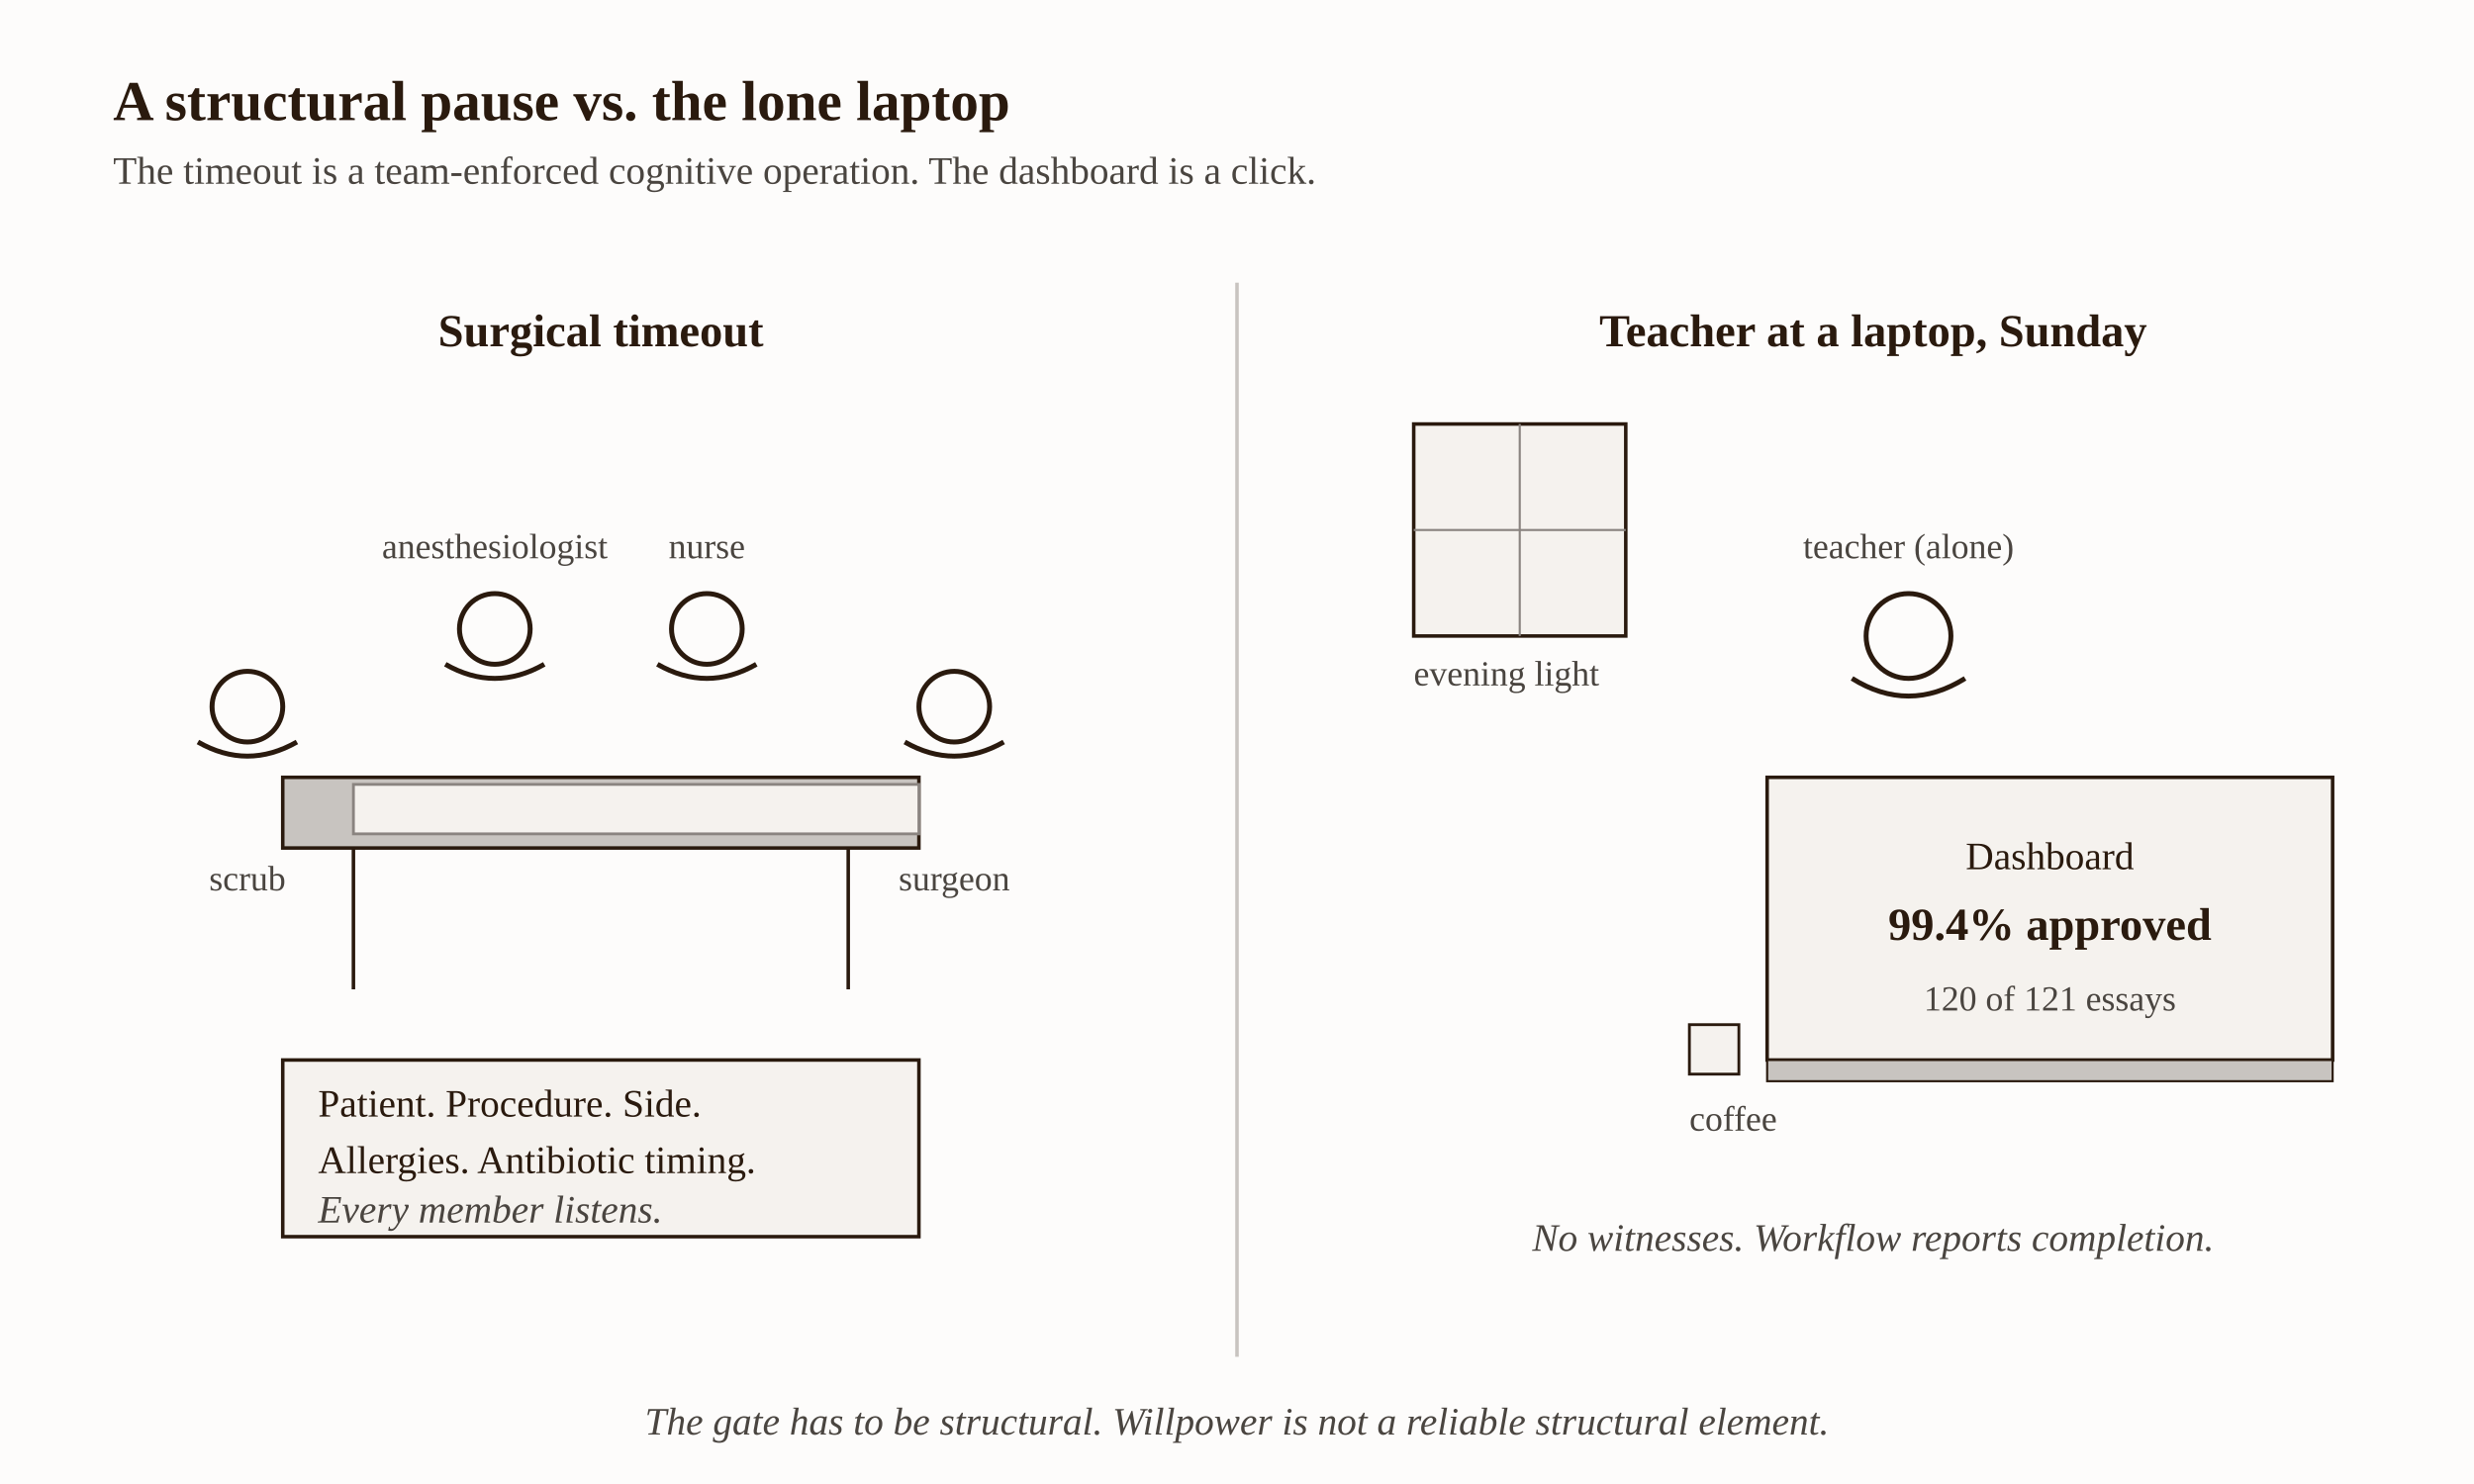
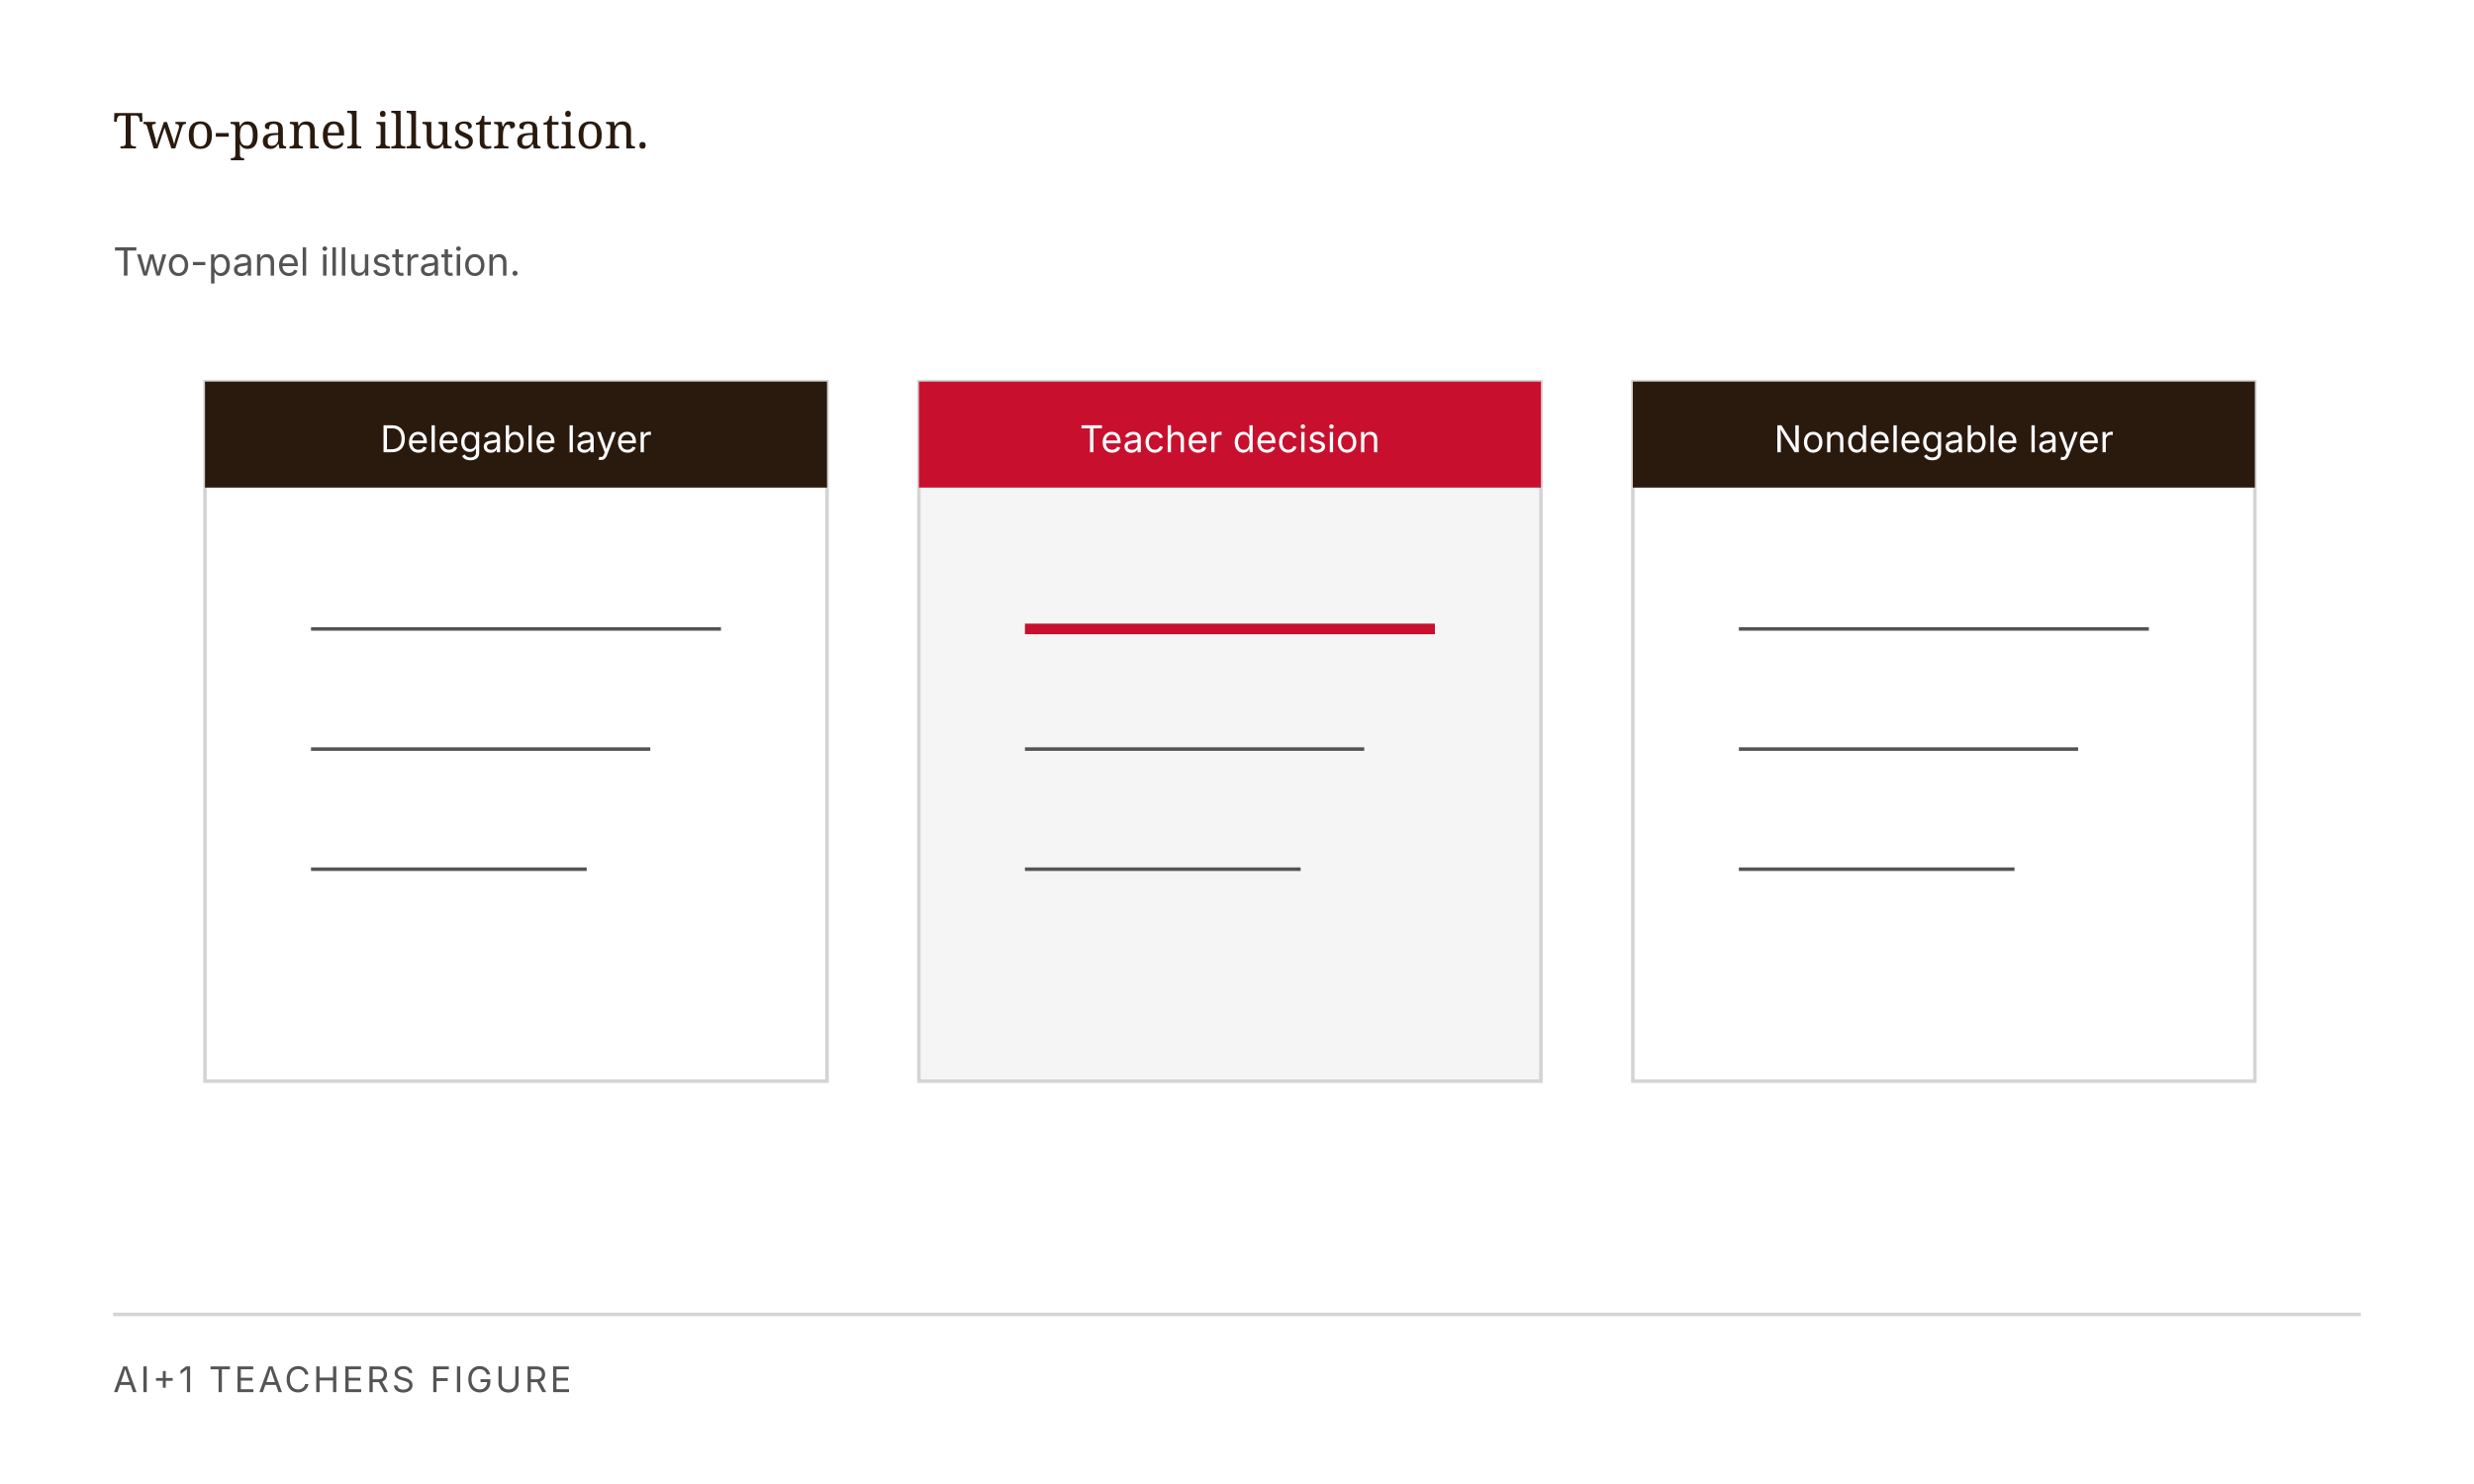
- <svg xmlns="http://www.w3.org/2000/svg" viewBox="0 0 700 420" role="img" aria-labelledby="t08 d08">
+ <svg xmlns="http://www.w3.org/2000/svg" viewBox="0 0 700 420" role="img" aria-labelledby="title desc">
  <defs>
-     <style>
-       .ti { font-family: 'EB Garamond', Georgia, 'Times New Roman', serif; font-size: 16px; font-weight: bold; fill: #2a1a0e; }
-       .sub { font-family: 'EB Garamond', Georgia, 'Times New Roman', serif; font-size: 11px; fill: #4a4540; }
-       .head { font-family: 'EB Garamond', Georgia, 'Times New Roman', serif; font-size: 13px; font-weight: bold; fill: #2a1a0e; }
-       .lb { font-family: 'EB Garamond', Georgia, 'Times New Roman', serif; font-size: 11px; fill: #2a1a0e; }
-       .sm { font-family: 'EB Garamond', Georgia, 'Times New Roman', serif; font-size: 10px; fill: #4a4540; }
-       .it { font-family: 'EB Garamond', Georgia, 'Times New Roman', serif; font-size: 11px; font-style: italic; fill: #4a4540; }
-       .cap { font-family: 'EB Garamond', Georgia, 'Times New Roman', serif; font-size: 11px; font-style: italic; fill: #4a4540; }
-     </style>
+     <marker id="arrow" markerWidth="8" markerHeight="6" refX="7" refY="3" orient="auto">
+       <polygon points="0 0, 8 3, 0 6" fill="#2a1a0e" />
+     </marker>
  </defs>
-   <rect width="700" height="420" fill="#fdfcfb" />
-   <text x="32" y="34" class="ti">A structural pause vs. the lone laptop</text>
-   <text x="32" y="52" class="sub">The timeout is a team-enforced cognitive operation. The dashboard is a click.</text>
-   <line x1="350" y1="80" x2="350" y2="384" stroke="#c8c4c0" stroke-width="1" />
-   <text x="170" y="98" text-anchor="middle" class="head">Surgical timeout</text>
-   <rect x="80" y="220" width="180" height="20" fill="#c8c4c0" stroke="#2a1a0e" stroke-width="1" />
-   <line x1="100" y1="240" x2="100" y2="280" stroke="#2a1a0e" stroke-width="1" />
-   <line x1="240" y1="240" x2="240" y2="280" stroke="#2a1a0e" stroke-width="1" />
-   <rect x="100" y="222" width="160" height="14" fill="#f5f2ee" stroke="#8a8480" stroke-width="0.8" />
-   <circle cx="270" cy="200" r="10" fill="none" stroke="#2a1a0e" stroke-width="1.4" />
-   <path d="M 256 210 Q 270 218 284 210" fill="none" stroke="#2a1a0e" stroke-width="1.4" />
-   <text x="270" y="252" text-anchor="middle" class="sm">surgeon</text>
-   <circle cx="70" cy="200" r="10" fill="none" stroke="#2a1a0e" stroke-width="1.4" />
-   <path d="M 56 210 Q 70 218 84 210" fill="none" stroke="#2a1a0e" stroke-width="1.4" />
-   <text x="70" y="252" text-anchor="middle" class="sm">scrub</text>
-   <circle cx="140" cy="178" r="10" fill="none" stroke="#2a1a0e" stroke-width="1.4" />
-   <path d="M 126 188 Q 140 196 154 188" fill="none" stroke="#2a1a0e" stroke-width="1.4" />
-   <text x="140" y="158" text-anchor="middle" class="sm">anesthesiologist</text>
-   <circle cx="200" cy="178" r="10" fill="none" stroke="#2a1a0e" stroke-width="1.4" />
-   <path d="M 186 188 Q 200 196 214 188" fill="none" stroke="#2a1a0e" stroke-width="1.4" />
-   <text x="200" y="158" text-anchor="middle" class="sm">nurse</text>
-   <rect x="80" y="300" width="180" height="50" fill="#f5f2ee" stroke="#2a1a0e" stroke-width="1" />
-   <text x="90" y="316" class="lb">Patient. Procedure. Side.</text>
-   <text x="90" y="332" class="lb">Allergies. Antibiotic timing.</text>
-   <text x="90" y="346" class="it">Every member listens.</text>
-   <text x="530" y="98" text-anchor="middle" class="head">Teacher at a laptop, Sunday</text>
-   <rect x="400" y="120" width="60" height="60" fill="#f5f2ee" stroke="#2a1a0e" stroke-width="1" />
-   <line x1="430" y1="120" x2="430" y2="180" stroke="#8a8480" stroke-width="0.6" />
-   <line x1="400" y1="150" x2="460" y2="150" stroke="#8a8480" stroke-width="0.6" />
-   <text x="400" y="194" class="sm">evening light</text>
-   <circle cx="540" cy="180" r="12" fill="none" stroke="#2a1a0e" stroke-width="1.4" />
-   <path d="M 524 192 Q 540 202 556 192" fill="none" stroke="#2a1a0e" stroke-width="1.4" />
-   <text x="540" y="158" text-anchor="middle" class="sm">teacher (alone)</text>
-   <rect x="500" y="220" width="160" height="80" fill="#f5f2ee" stroke="#2a1a0e" stroke-width="1" />
-   <rect x="500" y="300" width="160" height="6" fill="#c8c4c0" stroke="#2a1a0e" stroke-width="0.6" />
-   <text x="580" y="246" text-anchor="middle" class="lb">Dashboard</text>
-   <text x="580" y="266" text-anchor="middle" class="head">99.4% approved</text>
-   <text x="580" y="286" text-anchor="middle" class="sm">120 of 121 essays</text>
-   <rect x="478" y="290" width="14" height="14" fill="#f5f2ee" stroke="#2a1a0e" stroke-width="0.8" />
-   <text x="478" y="320" class="sm">coffee</text>
-   <text x="530" y="354" text-anchor="middle" class="it">No witnesses. Workflow reports completion.</text>
-   <text x="350" y="406" text-anchor="middle" class="cap">The gate has to be structural. Willpower is not a reliable structural element.</text>
+   <rect x="0" y="0" width="700" height="420" fill="#FFFFFF" />
+   <text x="32" y="42" font-family="'EB Garamond', 'Garamond', Georgia, serif" font-size="14" font-weight="400" fill="#2a1a0e">Two-panel illustration.</text>
+   <text x="32" y="78" font-family="'Inter', -apple-system, 'Helvetica Neue', sans-serif" font-size="11" fill="#545454">Two-panel illustration.</text>
+   <rect x="58" y="108" width="176" height="198" fill="#FFFFFF" stroke="#D4D4D4" stroke-width="1" />
+   <rect x="58" y="108" width="176" height="30" fill="#2a1a0e" />
+   <text x="146" y="128" text-anchor="middle" font-family="'Inter', -apple-system, 'Helvetica Neue', sans-serif" font-size="10.5" fill="#FFFFFF">Delegable layer</text>
+   <line x1="88" x2="204" y1="178" y2="178" stroke="#545454" stroke-width="1" />
+   <line x1="88" x2="184" y1="212" y2="212" stroke="#545454" />
+   <line x1="88" x2="166" y1="246" y2="246" stroke="#545454" />
+   <rect x="260" y="108" width="176" height="198" fill="#F5F5F5" stroke="#D4D4D4" stroke-width="1" />
+   <rect x="260" y="108" width="176" height="30" fill="#C8102E" />
+   <text x="348" y="128" text-anchor="middle" font-family="'Inter', -apple-system, 'Helvetica Neue', sans-serif" font-size="10.5" fill="#FFFFFF">Teacher decision</text>
+   <line x1="290" x2="406" y1="178" y2="178" stroke="#C8102E" stroke-width="3" />
+   <line x1="290" x2="386" y1="212" y2="212" stroke="#545454" />
+   <line x1="290" x2="368" y1="246" y2="246" stroke="#545454" />
+   <rect x="462" y="108" width="176" height="198" fill="#FFFFFF" stroke="#D4D4D4" stroke-width="1" />
+   <rect x="462" y="108" width="176" height="30" fill="#2a1a0e" />
+   <text x="550" y="128" text-anchor="middle" font-family="'Inter', -apple-system, 'Helvetica Neue', sans-serif" font-size="10.5" fill="#FFFFFF">Nondelegable layer</text>
+   <line x1="492" x2="608" y1="178" y2="178" stroke="#545454" stroke-width="1" />
+   <line x1="492" x2="588" y1="212" y2="212" stroke="#545454" />
+   <line x1="492" x2="570" y1="246" y2="246" stroke="#545454" />
+   <line x1="32" x2="668" y1="372" y2="372" stroke="#D4D4D4" />
+   <text x="32" y="394" font-family="'Inter', -apple-system, 'Helvetica Neue', sans-serif" font-size="10" fill="#545454" letter-spacing="0.08em">AI+1 TEACHERS FIGURE</text>
</svg>
